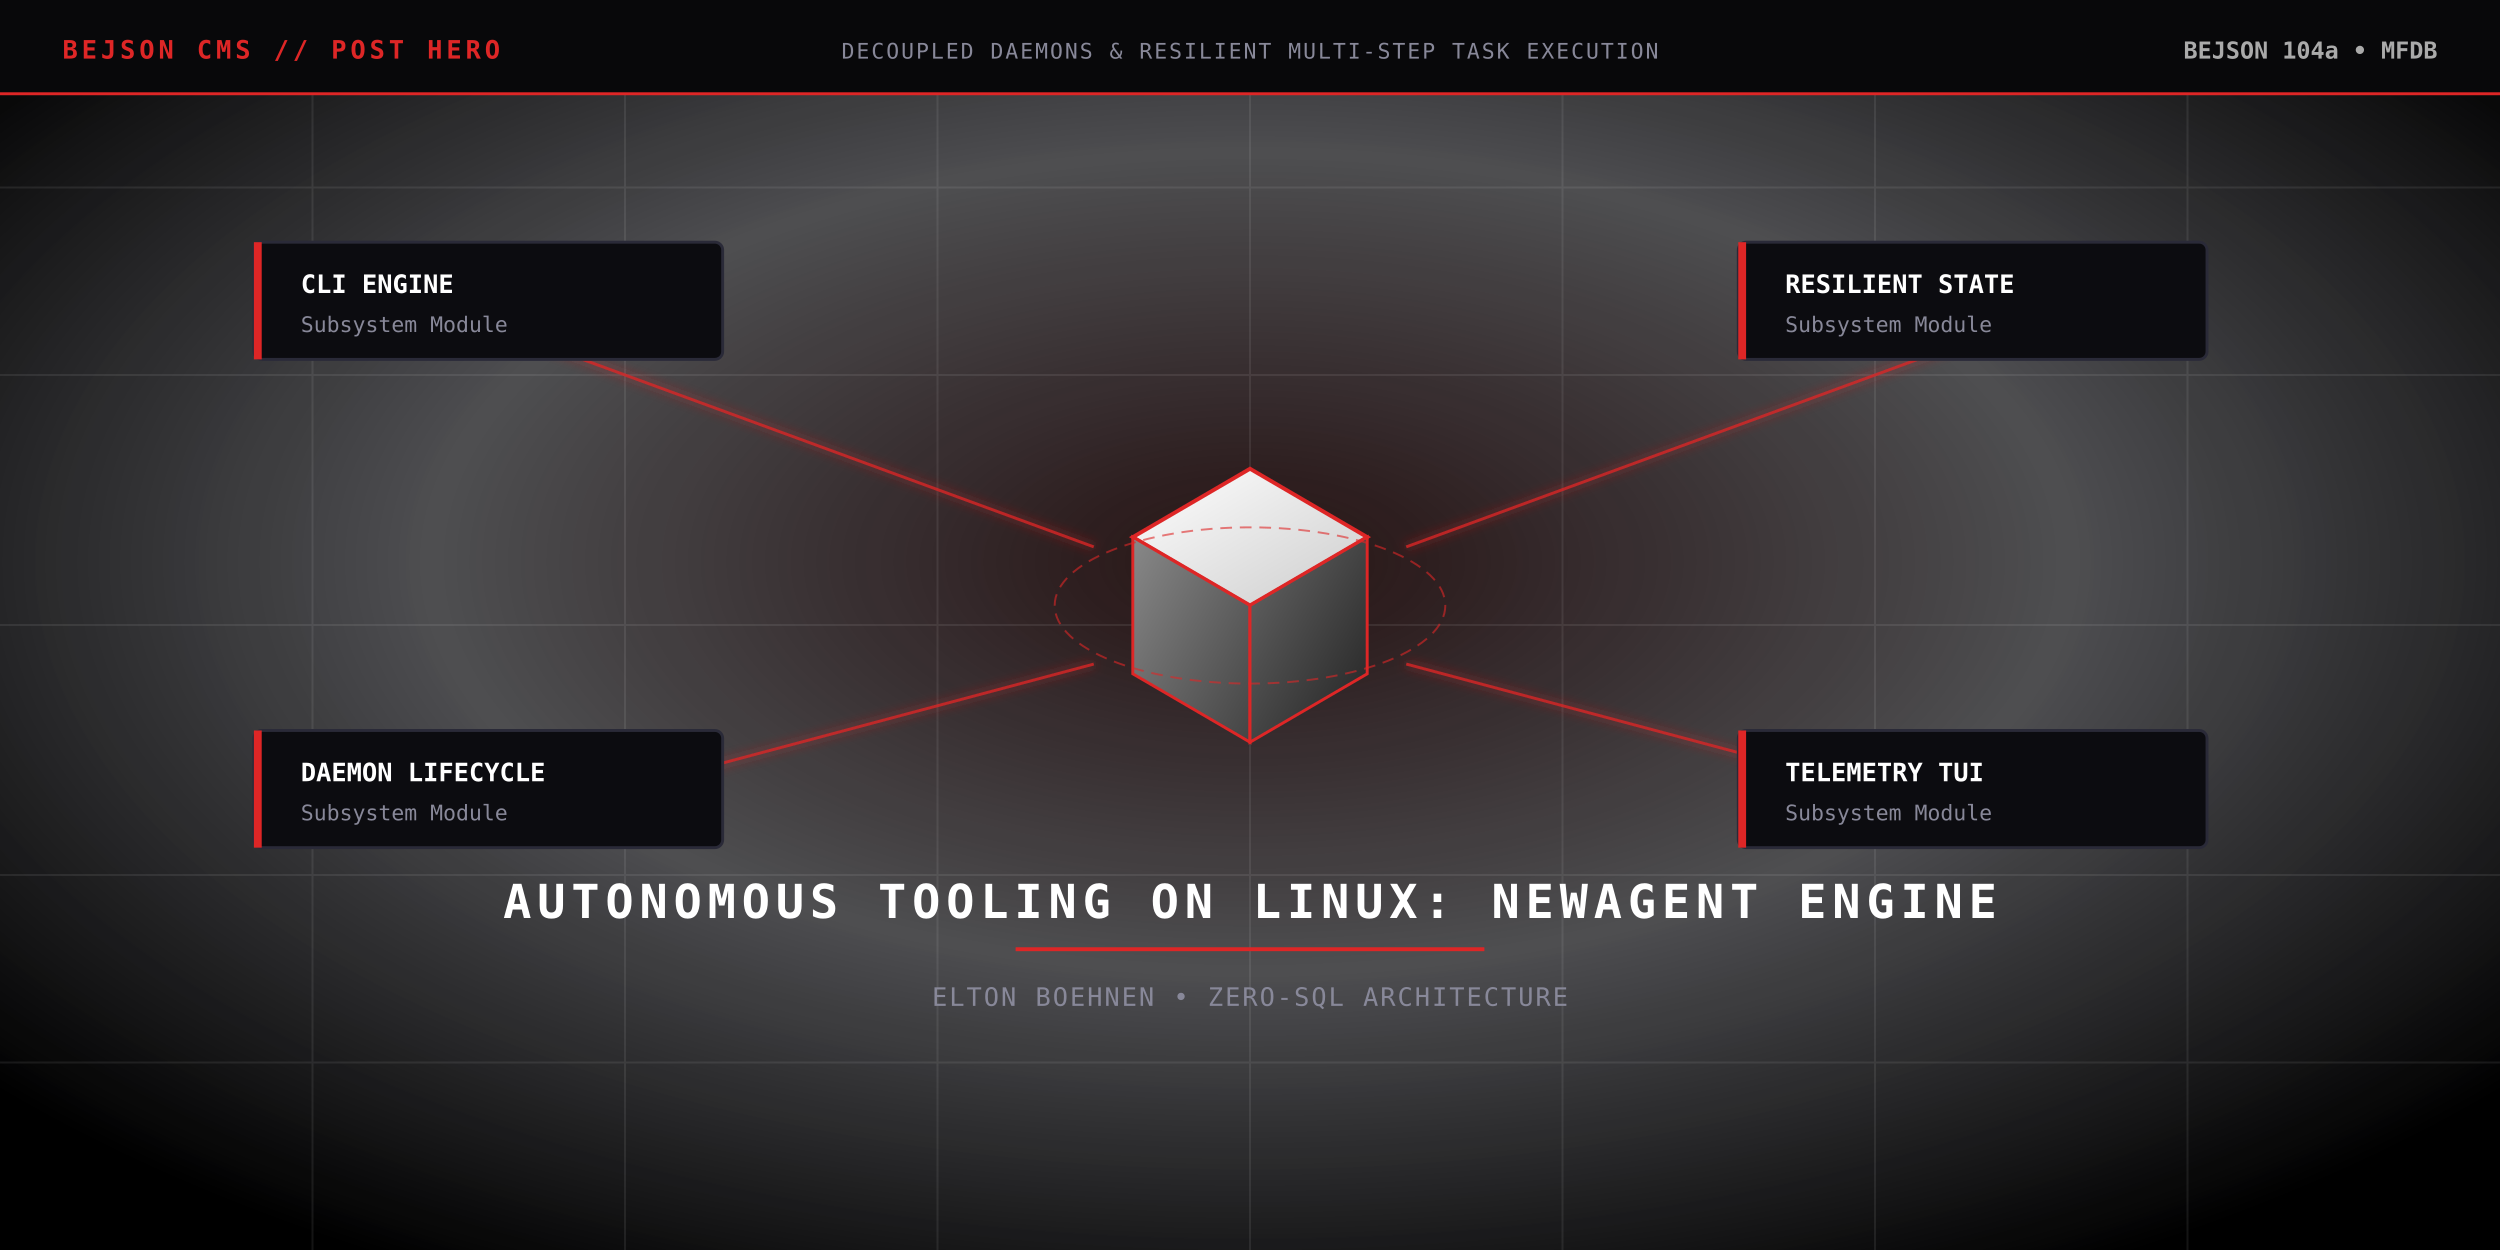
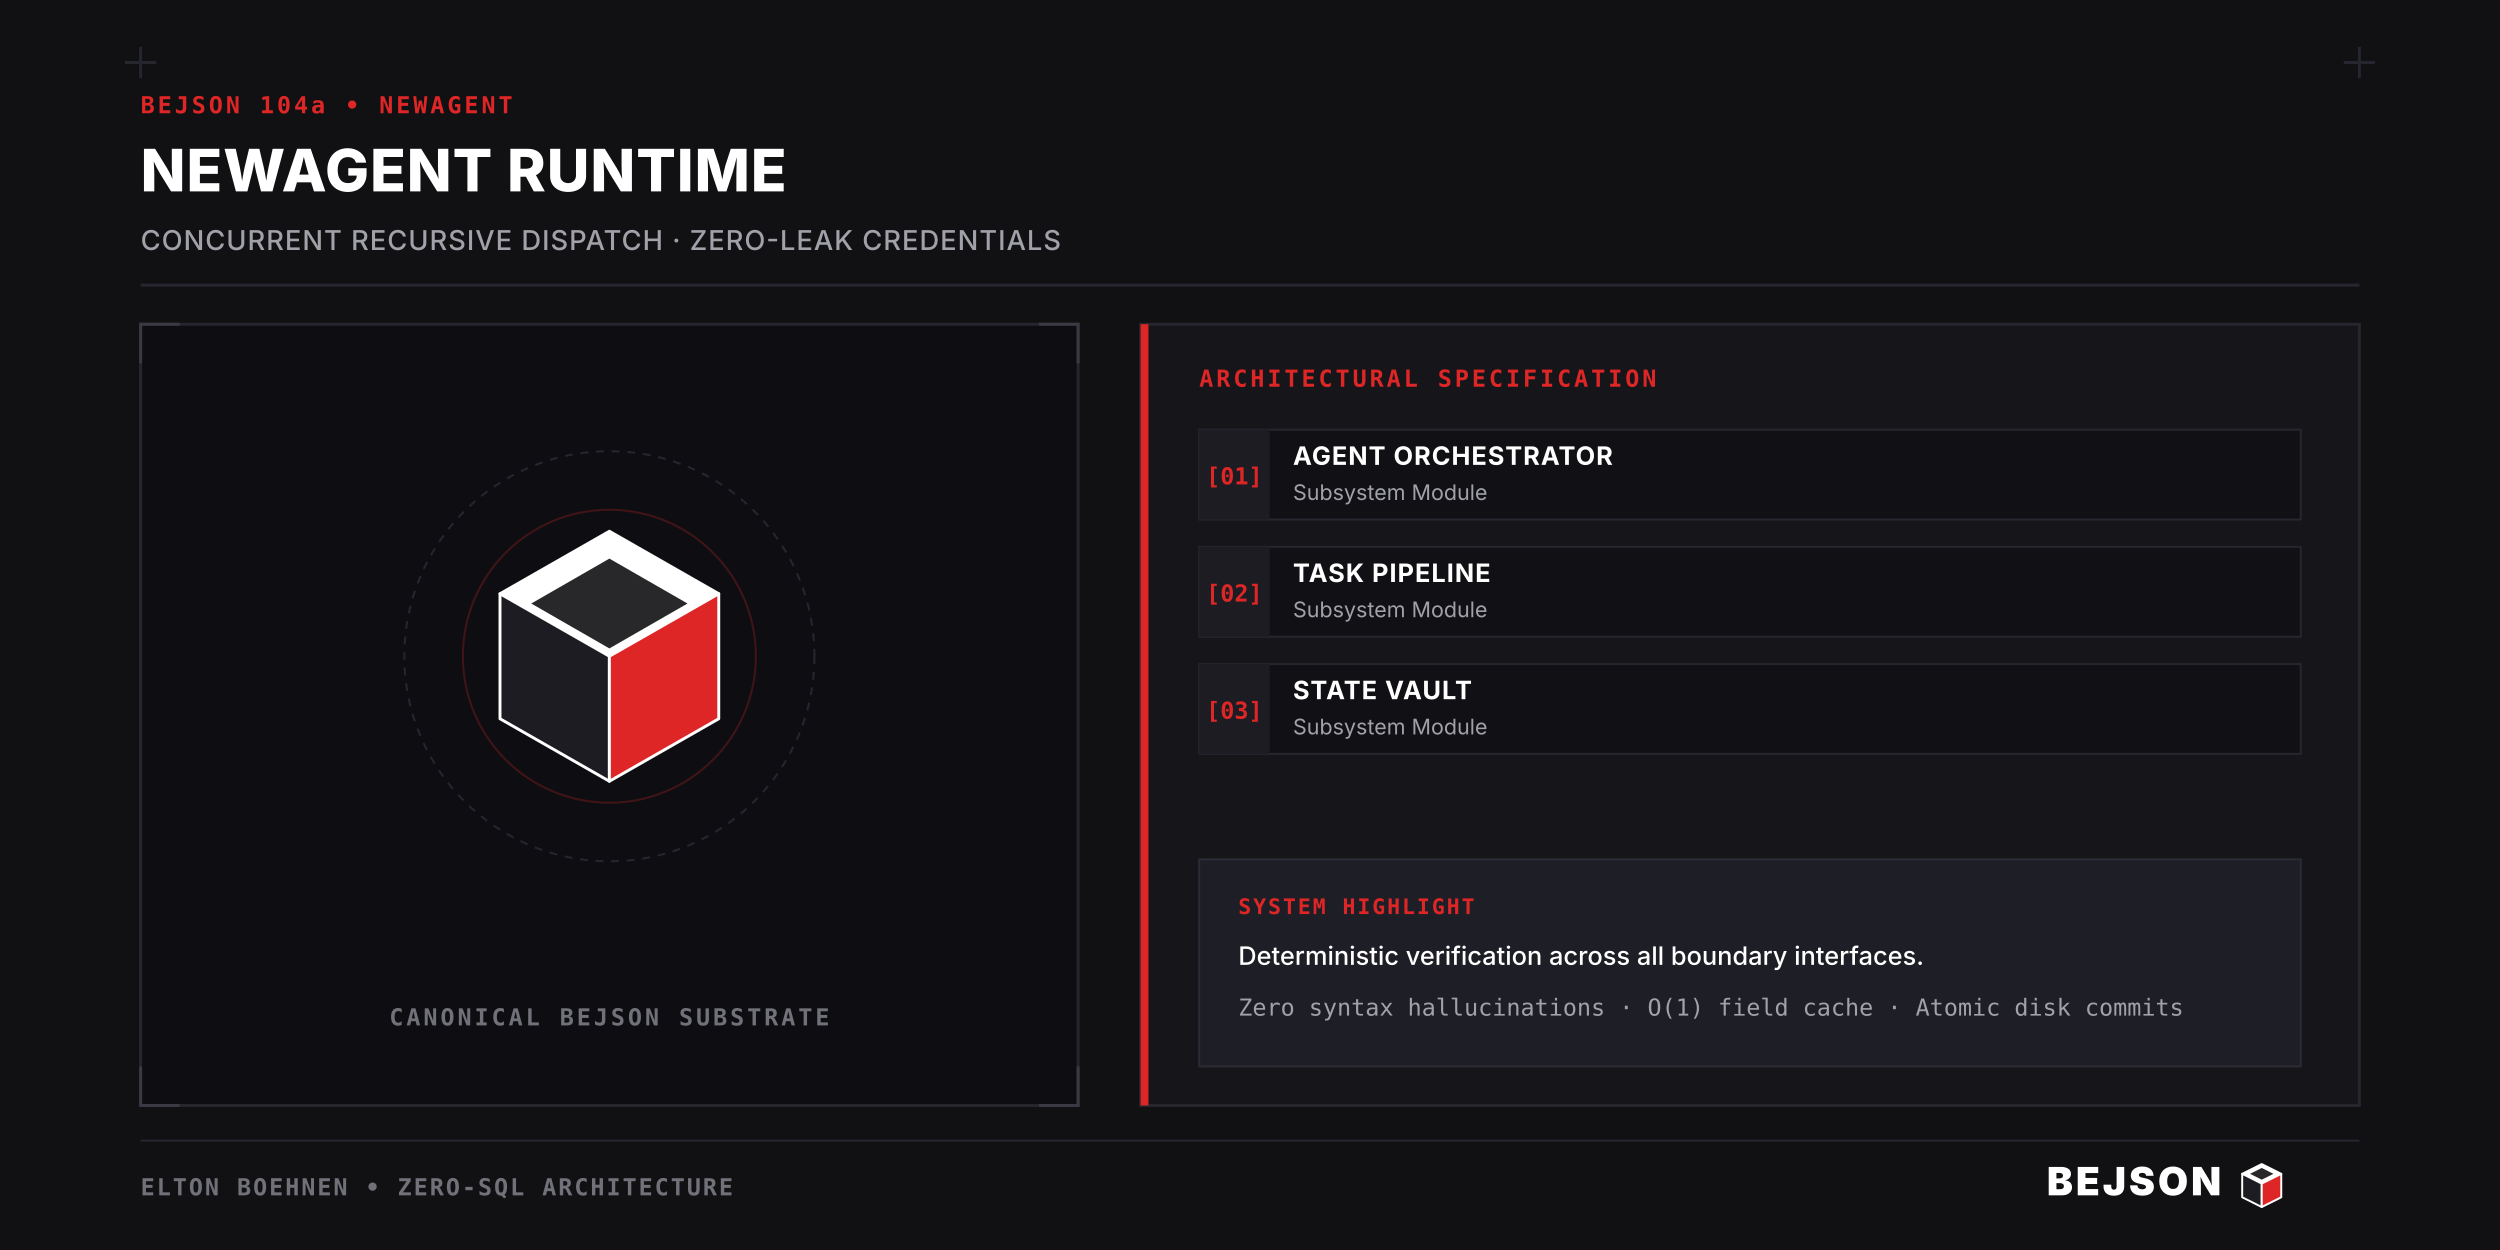
<svg xmlns="http://www.w3.org/2000/svg" width="1280" height="640" viewBox="0 0 1280 640">
-   <defs>
-     <radialGradient id="stageGlow" cx="50%" cy="45%" r="65%">
-       <stop offset="0%" stop-color="#1c0707" stop-opacity="0.95" />
-       <stop offset="50%" stop-color="#08080c" stop-opacity="0.7" />
-       <stop offset="100%" stop-color="#000000" stop-opacity="1" />
-     </radialGradient>
-     <linearGradient id="cubeTop" x1="0%" y1="0%" x2="100%" y2="100%">
-       <stop offset="0%" stop-color="#FFFFFF" />
-       <stop offset="100%" stop-color="#CCCCCC" />
-     </linearGradient>
-     <linearGradient id="cubeLeft" x1="0%" y1="0%" x2="100%" y2="100%">
-       <stop offset="0%" stop-color="#888888" />
-       <stop offset="100%" stop-color="#444444" />
-     </linearGradient>
-     <linearGradient id="cubeRight" x1="0%" y1="0%" x2="100%" y2="100%">
-       <stop offset="0%" stop-color="#666666" />
-       <stop offset="100%" stop-color="#222222" />
-     </linearGradient>
-     <filter id="laserGlow" x="-20%" y="-20%" width="140%" height="140%">
-       <feGaussianBlur stdDeviation="3" result="blur" />
-       <feMerge>
-         <feMergeNode in="blur" />
-         <feMergeNode in="SourceGraphic" />
-       </feMerge>
-     </filter>
-   </defs>
-   <rect width="1280" height="640" fill="url(#stageGlow)" />
-   <g opacity="0.08" stroke="#FFFFFF" stroke-width="1">
-     <line x1="160" y1="0" x2="160" y2="640" />
-     <line x1="320" y1="0" x2="320" y2="640" />
-     <line x1="480" y1="0" x2="480" y2="640" />
-     <line x1="640" y1="0" x2="640" y2="640" />
-     <line x1="800" y1="0" x2="800" y2="640" />
-     <line x1="960" y1="0" x2="960" y2="640" />
-     <line x1="1120" y1="0" x2="1120" y2="640" />
-     <line x1="0" y1="96" x2="1280" y2="96" />
-     <line x1="0" y1="192" x2="1280" y2="192" />
-     <line x1="0" y1="320" x2="1280" y2="320" />
-     <line x1="0" y1="448" x2="1280" y2="448" />
-     <line x1="0" y1="544" x2="1280" y2="544" />
+   <rect width="1280" height="640" fill="#111113" />
+   <path d="M 72 24 L 72 40 M 64 32 L 80 32" stroke="#262630" stroke-width="1.5" />
+   <path d="M 1208 24 L 1208 40 M 1200 32 L 1216 32" stroke="#262630" stroke-width="1.5" />
+   <text x="72" y="58" fill="#DE2626" font-size="12" font-family="monospace" font-weight="800" letter-spacing="1.5">BEJSON 104a • NEWAGENT</text>
+   <text x="72" y="98" fill="#FFFFFF" font-size="30" font-family="system-ui, -apple-system, sans-serif" font-weight="800" letter-spacing="0.5">NEWAGENT RUNTIME</text>
+   <text x="72" y="128" fill="#A1A1AA" font-size="14" font-family="system-ui, -apple-system, sans-serif" font-weight="500" letter-spacing="0.5">CONCURRENT RECURSIVE DISPATCH · ZERO-LEAK CREDENTIALS</text>
+   <line x1="72" y1="146" x2="1208" y2="146" stroke="#262630" stroke-width="1.5" />
+   <rect x="72" y="166" width="480" height="400" rx="0" fill="#0E0E12" stroke="#26262E" stroke-width="1.5" />
+   <path d="M 72 186 L 72 166 L 92 166" fill="none" stroke="#3A3A44" stroke-width="1.5" />
+   <path d="M 532 166 L 552 166 L 552 186" fill="none" stroke="#3A3A44" stroke-width="1.5" />
+   <path d="M 72 546 L 72 566 L 92 566" fill="none" stroke="#3A3A44" stroke-width="1.5" />
+   <path d="M 532 566 L 552 566 L 552 546" fill="none" stroke="#3A3A44" stroke-width="1.5" />
+   <g transform="translate(312, 336)">
+     <circle cx="0" cy="0" r="105" fill="none" stroke="#262630" stroke-width="1" stroke-dasharray="4,4" />
+     <circle cx="0" cy="0" r="75" fill="none" stroke="#DE2626" stroke-width="1" opacity="0.25" />
+     <polygon points="0,-64 56,-32 0,0 -56,-32" fill="#FFFFFF" stroke="#FFFFFF" stroke-width="1.5" stroke-linejoin="round" />
+     <polygon points="0,-50 40,-27 0,-4 -40,-27" fill="#111113" opacity="0.9" />
+     <polygon points="-56,-32 0,0 0,64 -56,32" fill="#1C1C22" stroke="#FFFFFF" stroke-width="1.5" stroke-linejoin="round" />
+     <polygon points="0,0 56,-32 56,32 0,64" fill="#DE2626" stroke="#FFFFFF" stroke-width="1.5" stroke-linejoin="round" />
  </g>
-   <rect x="0" y="0" width="1280" height="48" fill="#08080a" />
-   <line x1="0" y1="48" x2="1280" y2="48" stroke="#DE2626" stroke-width="1.5" />
-   <text x="32" y="30" fill="#DE2626" font-size="13" font-family="monospace" font-weight="700" letter-spacing="2">BEJSON CMS // POST HERO</text>
-   <text x="640" y="30" fill="#888899" font-size="11" font-family="monospace" text-anchor="middle" letter-spacing="1">DECOUPLED DAEMONS &amp; RESILIENT MULTI-STEP TASK EXECUTION</text>
-   <text x="1248" y="30" fill="#AAAAAA" font-size="12" font-family="monospace" text-anchor="end" font-weight="600">BEJSON 104a • MFDB</text>
-   <g stroke="#DE2626" stroke-width="1.5" opacity="0.8" filter="url(#laserGlow)">
-     <line x1="260" y1="170" x2="560" y2="280" />
-     <line x1="260" y1="420" x2="560" y2="340" />
-     <line x1="1020" y1="170" x2="720" y2="280" />
-     <line x1="1020" y1="420" x2="720" y2="340" />
+   <text x="312" y="525" fill="#71717A" font-size="12" font-family="monospace" font-weight="600" text-anchor="middle" letter-spacing="1.5">CANONICAL BEJSON SUBSTRATE</text>
+   <rect x="584" y="166" width="624" height="400" rx="0" fill="#16161A" stroke="#26262E" stroke-width="1.5" />
+   <rect x="584" y="166" width="4" height="400" rx="0" fill="#DE2626" />
+   <text x="614" y="198" fill="#DE2626" font-size="12" font-family="monospace" font-weight="800" letter-spacing="1.5">ARCHITECTURAL SPECIFICATION</text>
+   <g transform="translate(614, 238)">
+     <rect x="0" y="-18" width="564" height="46" rx="0" fill="#111115" stroke="#26262E" stroke-width="1" />
+     <rect x="0" y="-18" width="36" height="46" rx="0" fill="#1C1C22" />
+     <text x="18" y="10" fill="#DE2626" font-size="12" font-family="monospace" font-weight="800" text-anchor="middle">[01]</text>
+     <text x="48" y="0" fill="#FFFFFF" font-size="13" font-family="system-ui, -apple-system, sans-serif" font-weight="700" letter-spacing="0.5">AGENT ORCHESTRATOR</text>
+     <text x="48" y="18" fill="#A1A1AA" font-size="11" font-family="system-ui, -apple-system, sans-serif" font-weight="400">Subsystem Module</text>
  </g>
-   <g transform="translate(140, 140)">
-     <rect x="-10" y="-16" width="240" height="60" rx="4" fill="#0c0c10" stroke="#2a2a38" stroke-width="1.5" />
-     <rect x="-10" y="-16" width="4" height="60" fill="#DE2626" />
-     <text x="14" y="10" fill="#FFFFFF" font-size="13" font-family="monospace" font-weight="700">CLI ENGINE</text>
-     <text x="14" y="30" fill="#888899" font-size="11" font-family="monospace">Subsystem Module</text>
+   <g transform="translate(614, 298)">
+     <rect x="0" y="-18" width="564" height="46" rx="0" fill="#111115" stroke="#26262E" stroke-width="1" />
+     <rect x="0" y="-18" width="36" height="46" rx="0" fill="#1C1C22" />
+     <text x="18" y="10" fill="#DE2626" font-size="12" font-family="monospace" font-weight="800" text-anchor="middle">[02]</text>
+     <text x="48" y="0" fill="#FFFFFF" font-size="13" font-family="system-ui, -apple-system, sans-serif" font-weight="700" letter-spacing="0.5">TASK PIPELINE</text>
+     <text x="48" y="18" fill="#A1A1AA" font-size="11" font-family="system-ui, -apple-system, sans-serif" font-weight="400">Subsystem Module</text>
  </g>
-   <g transform="translate(140, 390)">
-     <rect x="-10" y="-16" width="240" height="60" rx="4" fill="#0c0c10" stroke="#2a2a38" stroke-width="1.5" />
-     <rect x="-10" y="-16" width="4" height="60" fill="#DE2626" />
-     <text x="14" y="10" fill="#FFFFFF" font-size="13" font-family="monospace" font-weight="700">DAEMON LIFECYCLE</text>
-     <text x="14" y="30" fill="#888899" font-size="11" font-family="monospace">Subsystem Module</text>
+   <g transform="translate(614, 358)">
+     <rect x="0" y="-18" width="564" height="46" rx="0" fill="#111115" stroke="#26262E" stroke-width="1" />
+     <rect x="0" y="-18" width="36" height="46" rx="0" fill="#1C1C22" />
+     <text x="18" y="10" fill="#DE2626" font-size="12" font-family="monospace" font-weight="800" text-anchor="middle">[03]</text>
+     <text x="48" y="0" fill="#FFFFFF" font-size="13" font-family="system-ui, -apple-system, sans-serif" font-weight="700" letter-spacing="0.5">STATE VAULT</text>
+     <text x="48" y="18" fill="#A1A1AA" font-size="11" font-family="system-ui, -apple-system, sans-serif" font-weight="400">Subsystem Module</text>
  </g>
-   <g transform="translate(900, 140)">
-     <rect x="-10" y="-16" width="240" height="60" rx="4" fill="#0c0c10" stroke="#2a2a38" stroke-width="1.5" />
-     <rect x="-10" y="-16" width="4" height="60" fill="#DE2626" />
-     <text x="14" y="10" fill="#FFFFFF" font-size="13" font-family="monospace" font-weight="700">RESILIENT STATE</text>
-     <text x="14" y="30" fill="#888899" font-size="11" font-family="monospace">Subsystem Module</text>
+   <rect x="614" y="440" width="564" height="106" rx="0" fill="#1E1E26" stroke="#2B2B36" stroke-width="1" />
+   <text x="634" y="468" fill="#DE2626" font-size="11" font-family="monospace" font-weight="800" letter-spacing="1">SYSTEM HIGHLIGHT</text>
+   <text x="634" y="494" fill="#FFFFFF" font-size="13" font-family="system-ui, -apple-system, sans-serif" font-weight="500">Deterministic verification across all boundary interfaces.</text>
+   <text x="634" y="520" fill="#A1A1AA" font-size="12" font-family="monospace">Zero syntax hallucinations · O(1) field cache · Atomic disk commits</text>
+   <line x1="72" y1="584" x2="1208" y2="584" stroke="#262630" stroke-width="1" />
+   <text x="72" y="612" fill="#71717A" font-size="12" font-family="monospace" font-weight="600" letter-spacing="1">ELTON BOEHNEN • ZERO-SQL ARCHITECTURE</text>
+   <g transform="translate(1048, 592)">
+     <text x="0" y="20" fill="#FFFFFF" font-size="20" font-family="system-ui, -apple-system, sans-serif" font-weight="900" letter-spacing="1.5">BEJSON</text>
+     <g transform="translate(98, 2)">
+       <polygon points="12,2 22,7 12,12 2,7" fill="#FFFFFF" stroke="#FFFFFF" stroke-width="1" stroke-linejoin="round" />
+       <polygon points="12,4 18,7 12,10 6,7" fill="#111113" opacity="0.9" />
+       <polygon points="2,7 12,12 12,24 2,19" fill="#1C1C22" stroke="#FFFFFF" stroke-width="1" stroke-linejoin="round" />
+       <polygon points="12,12 22,7 22,19 12,24" fill="#DE2626" stroke="#FFFFFF" stroke-width="1" stroke-linejoin="round" />
+     </g>
  </g>
-   <g transform="translate(900, 390)">
-     <rect x="-10" y="-16" width="240" height="60" rx="4" fill="#0c0c10" stroke="#2a2a38" stroke-width="1.5" />
-     <rect x="-10" y="-16" width="4" height="60" fill="#DE2626" />
-     <text x="14" y="10" fill="#FFFFFF" font-size="13" font-family="monospace" font-weight="700">TELEMETRY TUI</text>
-     <text x="14" y="30" fill="#888899" font-size="11" font-family="monospace">Subsystem Module</text>
-   </g>
-   <g transform="translate(640, 310)">
-     <polygon points="0,-70 60,-35 0,0 -60,-35" fill="url(#cubeTop)" stroke="#DE2626" stroke-width="2" />
-     <polygon points="-60,-35 0,0 0,70 -60,35" fill="url(#cubeLeft)" stroke="#DE2626" stroke-width="1.5" />
-     <polygon points="0,0 60,-35 60,35 0,70" fill="url(#cubeRight)" stroke="#DE2626" stroke-width="1.5" />
-     <ellipse cx="0" cy="0" rx="100" ry="40" fill="none" stroke="#DE2626" stroke-width="1" stroke-dasharray="6,4" opacity="0.6" />
-   </g>
-   <text x="640" y="470" fill="#FFFFFF" font-size="24" font-family="monospace" font-weight="800" text-anchor="middle" letter-spacing="3">AUTONOMOUS TOOLING ON LINUX: NEWAGENT ENGINE</text>
-   <rect x="520" y="485" width="240" height="2" fill="#DE2626" />
-   <text x="640" y="515" fill="#888899" font-size="13" font-family="monospace" text-anchor="middle" letter-spacing="1">ELTON BOEHNEN • ZERO-SQL ARCHITECTURE</text>
</svg>
